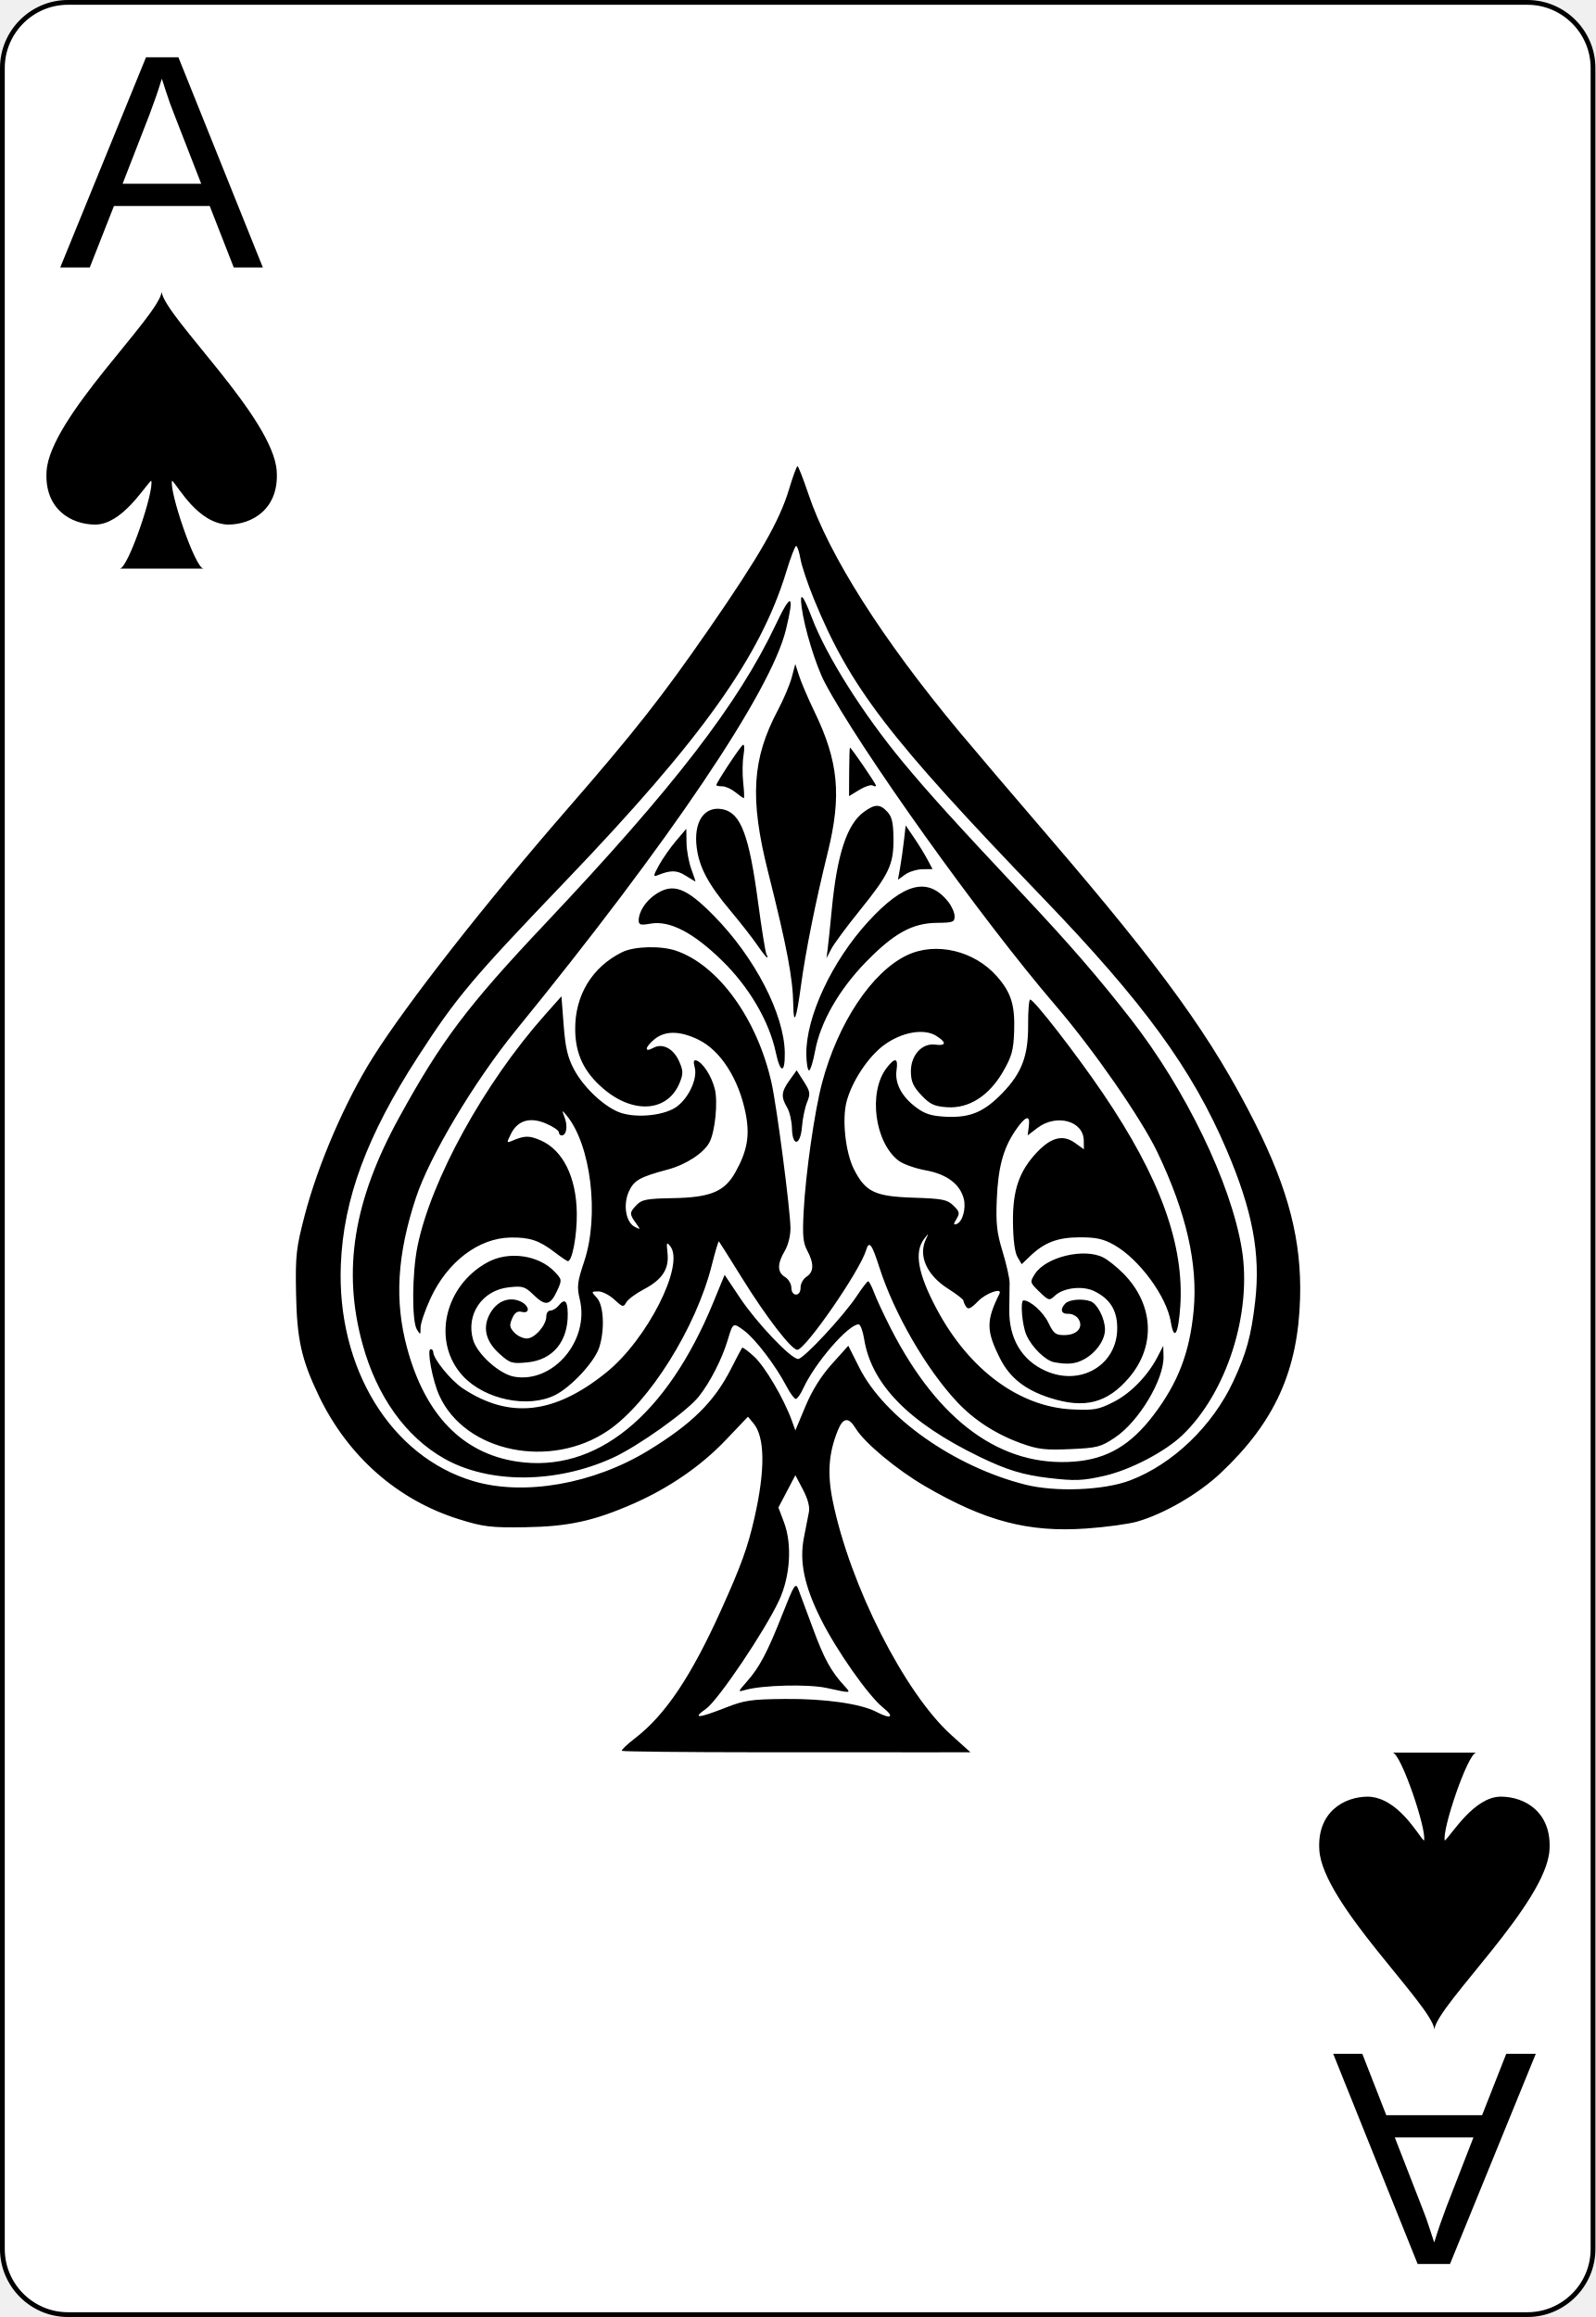
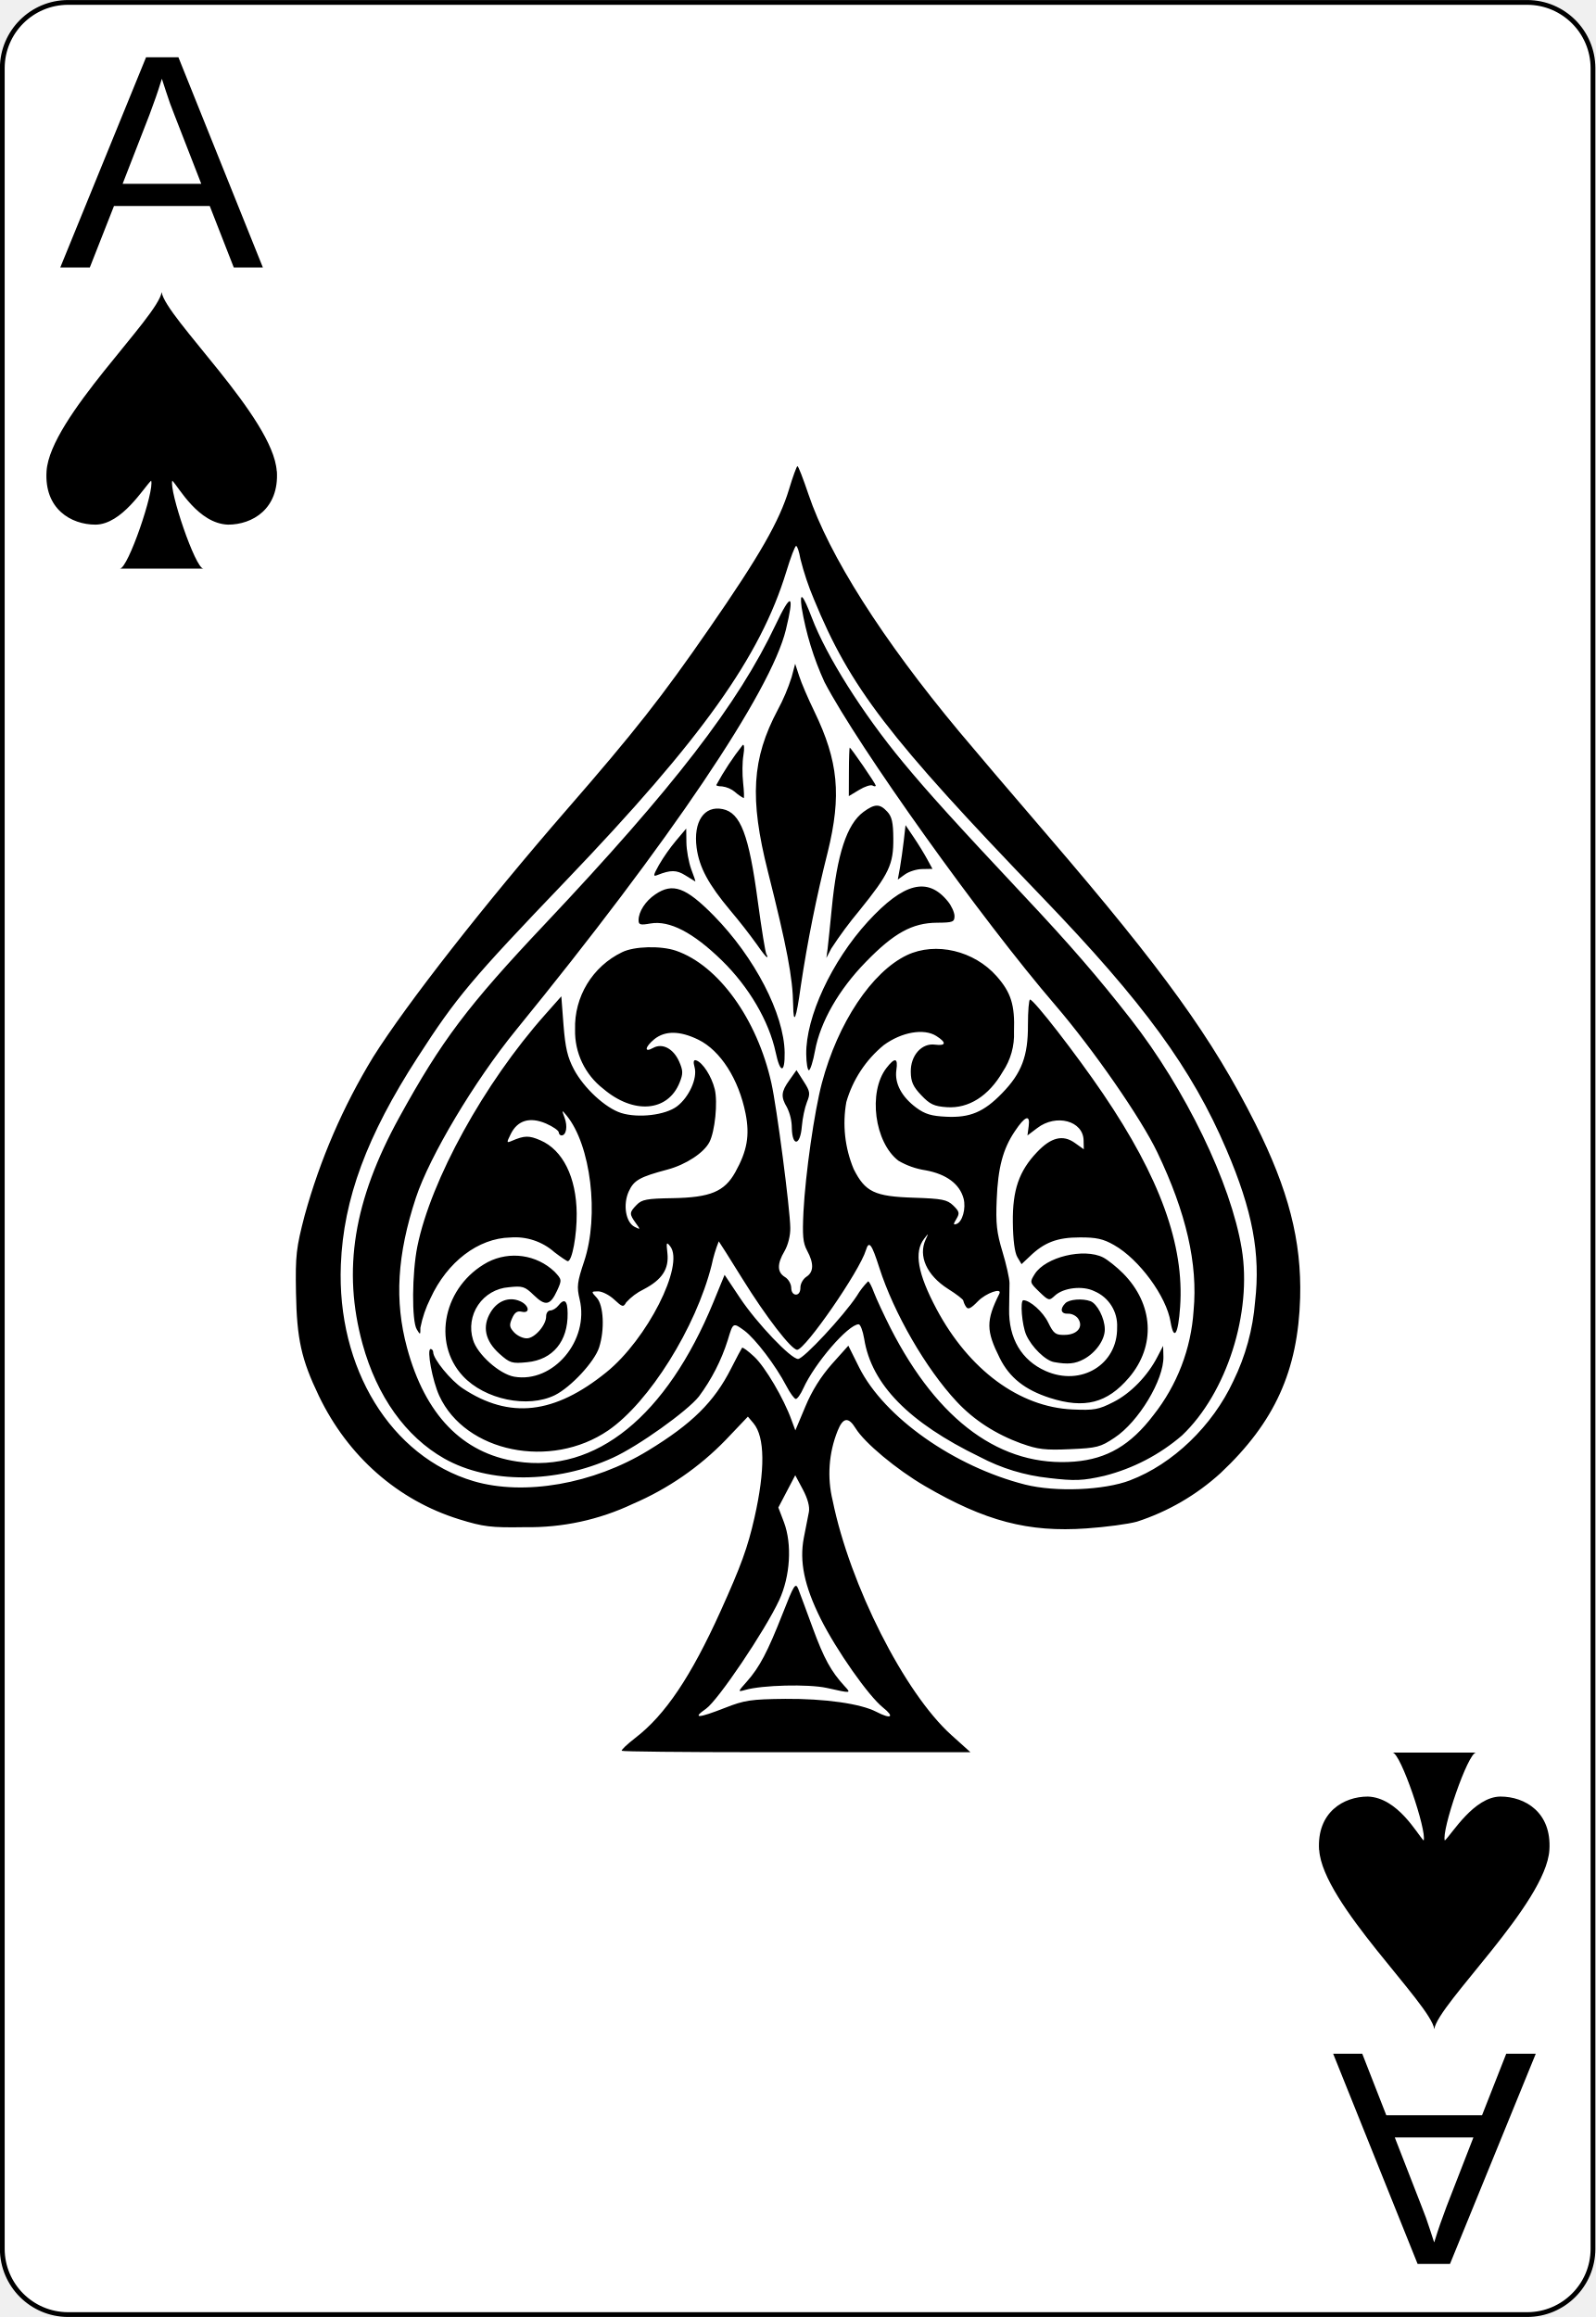
- <svg xmlns="http://www.w3.org/2000/svg" width="167.087pt" height="242.667pt" viewBox="0 0 167.087 242.667" xml:space="preserve" id="svg2" version="1.1">
-   <defs id="defs41" />
-   <g id="Layer_x0020_1" style="fill-rule:nonzero;clip-rule:nonzero;stroke:#000000;stroke-miterlimit:4;">
-     <path style="fill:#FFFFFF;stroke-width:0.5;" d="M166.837,235.548c0,3.777-3.087,6.869-6.871,6.869H7.111c-3.775,0-6.861-3.092-6.861-6.869V7.12C0.25,3.343,3.336,0.25,7.111,0.25h152.855    c3.784,0,6.871,3.093,6.871,6.87v228.428z" id="path5" />
-     <g style="stroke:none;" id="g7">
-       <g id="g9">
- 				
- 			</g>
-     </g>
-     <g id="g15">
- 			
- 		</g>
-     <g id="g19">
- 			
- 		</g>
-     <g style="stroke:none;" id="g23">
-       <g id="g25">
- 				
- 			</g>
-     </g>
-     <g style="stroke:none;" id="g31">
-       <g id="g33">
- 				
- 			</g>
-     </g>
+ <svg xmlns="http://www.w3.org/2000/svg" xml:space="preserve" width="222.78" height="323.56" viewBox="0 0 167.09 242.67">
+   <g style="fill-rule:nonzero;clip-rule:nonzero;stroke:#000;stroke-miterlimit:4">
+     <path d="M166.84 235.55a6.9 6.9 0 0 1-6.87 6.87H7.1a6.9 6.9 0 0 1-6.86-6.87V7.12A6.9 6.9 0 0 1 7.11.25h152.86a6.9 6.9 0 0 1 6.87 6.87z" style="fill:#fff;stroke-width:.5" />
  </g>
-   <text xml:space="preserve" style="font-size:32px;font-style:normal;font-weight:normal;line-height:125%;letter-spacing:0px;word-spacing:0px;fill:#000000;fill-opacity:1;stroke:none;font-family:Bitstream Vera Sans" x="6.246" y="28.013" id="text3788">
-     <tspan id="tspan3790" x="6.246" y="28.013" style="font-style:normal;font-variant:normal;font-weight:normal;font-stretch:normal;font-family:Arial;-inkscape-font-specification:Arial">A</tspan>
+   <text xml:space="preserve" x="6.25" y="28.01" style="font-size:32px;font-style:normal;font-weight:400;line-height:125%;letter-spacing:0;word-spacing:0;fill:#000;fill-opacity:1;stroke:none;font-family:Bitstream Vera Sans">
+     <tspan x="6.25" y="28.01" style="font-style:normal;font-variant:normal;font-weight:400;font-stretch:normal;font-family:Arial;-inkscape-font-specification:Arial">A</tspan>
  </text>
-   <g transform="matrix(1.508595,0,0,1.379325,16.92904,45.06616)" id="layer1-7">
-     <path id="sl" d="M 7.989,3.103 C 7.747,-0.954 0.242,-8.59 0,-10.5 c -0.242,1.909 -7.747,9.545 -7.989,13.603 -0.169,2.868 1.695,4.057 3.39,4.057 1.835,-0.022 3.351,-2.801 3.873,-3.341 0.242,0.716 -1.603,6.682 -2.179,6.682 l 5.811,0 C 2.33,10.501 0.485,4.535 0.727,3.819 1.184,4.315 2.524,7.077 4.601,7.16 6.295,7.159 8.158,5.971 7.989,3.103 z" style="fill:#000000" />
-   </g>
-   <text xml:space="preserve" style="font-size:32px;font-style:normal;font-weight:normal;line-height:125%;letter-spacing:0px;word-spacing:0px;fill:#000000;fill-opacity:1;stroke:none;font-family:Bitstream Vera Sans" x="-160.908" y="-215.097" id="text3788-2" transform="scale(-1,-1)">
-     <tspan id="tspan3790-3" x="-160.908" y="-215.097" style="font-style:normal;font-variant:normal;font-weight:normal;font-stretch:normal;font-family:Arial;-inkscape-font-specification:Arial">A</tspan>
+   <path d="M7.99 3.1C7.75-.95.24-8.59 0-10.5-.24-8.6-7.75-.95-7.99 3.1c-.17 2.87 1.7 4.06 3.4 4.06 1.83-.02 3.34-2.8 3.86-3.34.25.72-1.6 6.68-2.17 6.68h5.8C2.34 10.5.5 4.54.74 3.82c.45.5 1.8 3.26 3.87 3.34C6.3 7.16 8.16 5.97 8 3.1" style="fill:#000" transform="matrix(1.5086 0 0 1.37933 16.93 45.07)" />
+   <text xml:space="preserve" x="-160.91" y="-215.1" style="font-size:32px;font-style:normal;font-weight:400;line-height:125%;letter-spacing:0;word-spacing:0;fill:#000;fill-opacity:1;stroke:none;font-family:Bitstream Vera Sans" transform="scale(-1)">
+     <tspan x="-160.91" y="-215.1" style="font-style:normal;font-variant:normal;font-weight:400;font-stretch:normal;font-family:Arial;-inkscape-font-specification:Arial">A</tspan>
  </text>
-   <g transform="matrix(-1.508595,0,0,-1.379325,150.2247,198.0438)" id="layer1-7-8">
-     <path id="sl-0" d="M 7.989,3.103 C 7.747,-0.954 0.242,-8.59 0,-10.5 c -0.242,1.909 -7.747,9.545 -7.989,13.603 -0.169,2.868 1.695,4.057 3.39,4.057 1.835,-0.022 3.351,-2.801 3.873,-3.341 0.242,0.716 -1.603,6.682 -2.179,6.682 l 5.811,0 C 2.33,10.501 0.485,4.535 0.727,3.819 1.184,4.315 2.524,7.077 4.601,7.16 6.295,7.159 8.158,5.971 7.989,3.103 z" style="fill:#000000" />
-   </g>
-   <path style="fill:#000000" d="m 79.5,183.521 c -7.826,-0.004 -14.295,-0.072 -14.375,-0.151 -0.081,-0.078 0.556,-0.684 1.416,-1.346 3.13,-2.41 5.827,-6.427 8.939,-13.312 2.139,-4.732 2.827,-6.631 3.538,-9.761 1.137,-5.009 1.1,-8.437 -0.106,-9.882 l -0.578,-0.693 -2.33,2.448 c -2.59,2.721 -5.961,5.038 -9.722,6.683 -4.12,1.802 -6.785,2.378 -11.31,2.446 -3.568,0.053 -4.337,-0.04 -6.887,-0.834 -6.438,-2.004 -11.655,-6.595 -14.694,-12.929 -1.831,-3.816 -2.298,-5.93 -2.387,-10.787 -0.072,-3.929 0.014,-4.693 0.907,-8.117 1.395,-5.347 4.254,-11.962 7.164,-16.579 3.537,-5.612 11.693,-16.027 20.313,-25.941 7.092,-8.157 9.95,-11.791 14.898,-18.945 5.264,-7.612 7.354,-11.261 8.351,-14.582 0.399,-1.328 0.797,-2.414 0.885,-2.415 0.088,-5.1e-5 0.604,1.319 1.146,2.932 2.156,6.414 7.733,15.195 15.82,24.905 1.44,1.729 5.632,6.653 9.316,10.942 12.066,14.047 17.16,21.119 21.66,30.072 3.485,6.932 4.859,12.276 4.695,18.249 -0.21,7.634 -2.655,13.027 -8.322,18.356 -2.334,2.195 -5.915,4.274 -8.761,5.087 -0.88,0.251 -3.262,0.574 -5.293,0.718 -6.082,0.43 -10.616,-0.762 -16.935,-4.451 -2.963,-1.73 -6.312,-4.525 -7.238,-6.039 -0.748,-1.224 -1.321,-1.146 -1.883,0.256 -0.944,2.358 -1.095,4.482 -0.521,7.315 1.792,8.834 7.522,20.148 12.442,24.569 l 1.988,1.786 -3.955,0.004 c -2.175,0.003 -10.358,5.4e-4 -18.184,-0.004 z m 12.99,-4.672 c -1.542,-1.233 -4.883,-5.992 -6.538,-9.312 -1.721,-3.453 -2.247,-5.989 -1.76,-8.486 0.2,-1.024 0.437,-2.239 0.527,-2.701 0.105,-0.539 -0.12,-1.379 -0.628,-2.343 l -0.792,-1.503 -0.888,1.691 -0.888,1.691 0.586,1.557 c 0.865,2.297 0.658,5.634 -0.505,8.148 -1.47,3.176 -6.396,10.49 -7.665,11.38 -1.486,1.042 -0.826,1.008 2.005,-0.103 2.04,-0.801 2.691,-0.897 6.292,-0.931 4.137,-0.039 7.912,0.498 9.559,1.359 1.532,0.801 1.932,0.544 0.695,-0.445 z m -5.933,-2.066 c -1.911,-0.417 -6.729,-0.297 -8.513,0.213 -0.791,0.226 -0.789,0.217 0.175,-0.875 1.327,-1.502 2.166,-3.093 3.738,-7.09 1.209,-3.074 1.364,-3.319 1.649,-2.596 0.173,0.439 0.86,2.284 1.526,4.099 1.167,3.178 1.893,4.507 3.299,6.033 0.737,0.8 0.779,0.795 -1.873,0.216 z M 118.364,155.044 c 4.476,-1.707 8.628,-5.698 10.81,-10.392 1.373,-2.954 1.861,-4.737 2.277,-8.32 0.583,-5.024 -0.265,-9.532 -2.997,-15.929 -3.611,-8.455 -8.685,-15.408 -19.291,-26.43 C 93.039,77.217 89.044,72.003 85.25,62.765 c -0.649,-1.581 -1.288,-3.488 -1.42,-4.237 -0.131,-0.749 -0.335,-1.357 -0.452,-1.35 -0.117,0.007 -0.582,1.223 -1.033,2.704 -2.715,8.906 -8.835,17.488 -23.073,32.356 -9.924,10.364 -11.469,12.202 -15.537,18.497 -5.315,8.223 -7.765,14.841 -8.039,21.719 -0.433,10.846 5.25,20.117 13.9,22.675 5.289,1.564 12.55,0.295 18.271,-3.193 4.596,-2.802 6.936,-5.115 8.705,-8.602 0.569,-1.121 1.086,-2.102 1.15,-2.179 0.063,-0.077 0.64,0.348 1.281,0.945 1.123,1.045 3.089,4.385 3.904,6.63 l 0.392,1.08 1.055,-2.522 c 0.701,-1.674 1.632,-3.164 2.772,-4.433 l 1.717,-1.911 1.148,2.285 c 2.619,5.215 9.929,10.372 17.373,12.258 3.182,0.806 8.258,0.602 10.998,-0.443 z m -8.513,-0.248 c -2.71,-0.322 -4.411,-0.841 -7.239,-2.21 -7.434,-3.6 -11.354,-7.601 -12.114,-12.366 -0.134,-0.838 -0.394,-1.521 -0.578,-1.518 -1.091,0.016 -4.593,4.072 -5.8,6.717 -0.274,0.6 -0.623,1.092 -0.776,1.095 -0.153,0.003 -0.598,-0.606 -0.99,-1.351 -1.133,-2.158 -3.246,-4.932 -4.412,-5.795 -1.177,-0.871 -1.173,-0.873 -1.732,0.986 -0.598,1.988 -1.823,4.386 -3.017,5.903 -1.218,1.548 -6.374,5.222 -9.021,6.428 -5.947,2.71 -12.95,2.738 -17.656,0.071 -4.032,-2.285 -7.05,-6.518 -8.552,-11.993 -2.123,-7.739 -0.942,-15.025 3.849,-23.745 4.413,-8.031 7.138,-11.648 15.262,-20.254 13.469,-14.267 20.243,-23.052 24.166,-31.34 1.63,-3.444 1.992,-3.268 1.07,0.521 -1.575,6.473 -12.141,22.15 -28.279,41.957 -4.349,5.338 -9.035,13.187 -10.472,17.54 -1.974,5.98 -2.259,10.796 -0.931,15.721 1.887,7.001 5.788,11.042 11.495,11.909 8.277,1.258 15.681,-4.739 20.583,-16.672 l 1.183,-2.881 1.623,2.43 c 1.761,2.637 5.339,6.392 6.081,6.381 0.569,-0.008 4.757,-4.507 6.135,-6.591 0.558,-0.843 1.094,-1.538 1.191,-1.544 0.097,-0.006 0.378,0.528 0.624,1.188 0.246,0.659 1.025,2.329 1.73,3.712 4.995,9.793 11.616,14.596 19.275,13.98 3.406,-0.274 5.868,-1.722 8.248,-4.852 2.579,-3.391 3.798,-6.562 4.213,-10.955 0.461,-4.879 -0.77,-10.259 -3.791,-16.581 -1.694,-3.543 -6.705,-10.765 -10.683,-15.396 -7.777,-9.053 -20.649,-27.077 -24.186,-33.866 -0.917,-1.76 -2.1,-5.62 -2.389,-7.797 -0.234,-1.759 0.124,-1.401 1.066,1.067 1.535,4.023 5.327,10.038 9.525,15.109 2.631,3.179 5.534,6.381 12.821,14.143 4.696,5.002 7.671,8.441 11.04,12.762 5.762,7.389 10.498,17.183 11.636,24.065 1.112,6.718 -1.573,15.125 -6.249,19.565 -1.824,1.732 -5.447,3.616 -8.131,4.227 -2.285,0.52 -3.09,0.552 -5.819,0.228 z m -2.841,-3.603 c -2.727,-0.992 -5.001,-2.462 -6.811,-4.402 -3.217,-3.449 -6.565,-9.253 -8.095,-14.034 -0.801,-2.502 -1.082,-2.866 -1.4,-1.812 -0.653,2.169 -6.35,10.413 -7.203,10.423 -0.605,0.008 -3.242,-3.41 -5.753,-7.456 -1.301,-2.096 -2.408,-3.852 -2.459,-3.902 -0.051,-0.05 -0.387,1.078 -0.746,2.505 -1.642,6.524 -6.544,14.355 -10.819,17.286 -6.034,4.136 -14.975,2.314 -17.701,-3.608 -0.726,-1.577 -1.347,-4.888 -0.918,-4.894 0.147,-0.003 0.27,0.144 0.272,0.324 0.011,0.714 1.842,2.958 3.089,3.786 4.894,3.247 9.614,2.718 15.057,-1.687 4.255,-3.443 8.195,-11.212 6.686,-13.182 -0.391,-0.51 -0.425,-0.432 -0.301,0.693 0.184,1.67 -0.543,2.783 -2.486,3.804 -0.84,0.441 -1.666,1.059 -1.836,1.373 -0.283,0.524 -0.386,0.499 -1.245,-0.299 -0.515,-0.478 -1.276,-0.865 -1.692,-0.859 -0.743,0.011 -0.745,0.022 -0.145,0.666 0.729,0.782 0.853,3.335 0.253,5.204 -0.483,1.506 -2.944,4.158 -4.633,4.995 -2.833,1.403 -7.339,0.471 -9.633,-1.992 -3.286,-3.53 -1.997,-9.456 2.597,-11.936 2.206,-1.191 5.338,-0.742 6.996,1.003 0.777,0.818 0.783,0.86 0.271,1.976 -0.716,1.561 -1.222,1.661 -2.434,0.485 -0.951,-0.923 -1.17,-0.991 -2.641,-0.828 -2.785,0.31 -4.508,2.847 -3.733,5.498 0.444,1.519 2.769,3.598 4.322,3.866 4.075,0.702 7.884,-3.797 6.854,-8.094 -0.321,-1.339 -0.268,-1.8 0.462,-3.985 1.6,-4.794 0.705,-12.203 -1.846,-15.287 -0.504,-0.61 -0.512,-0.6 -0.198,0.241 0.34,0.91 0.18,1.848 -0.317,1.855 -0.158,0.003 -0.289,-0.147 -0.292,-0.333 -0.003,-0.185 -0.607,-0.596 -1.343,-0.912 -1.677,-0.721 -2.968,-0.34 -3.678,1.084 -0.465,0.933 -0.46,0.97 0.101,0.731 1.329,-0.569 1.799,-0.577 3.006,-0.055 2.339,1.013 3.749,3.86 3.791,7.656 0.025,2.296 -0.477,4.989 -0.931,4.995 -0.093,0.002 -0.718,-0.419 -1.389,-0.934 -1.615,-1.241 -2.633,-1.579 -4.636,-1.54 -3.343,0.064 -6.596,2.542 -8.368,6.376 -0.574,1.241 -1.042,2.622 -1.041,3.069 0.002,0.774 -0.016,0.782 -0.387,0.176 -0.537,-0.879 -0.501,-5.9 0.062,-8.678 1.417,-6.985 6.993,-17.112 13.367,-24.278 l 1.715,-1.928 0.232,3.024 c 0.182,2.371 0.416,3.371 1.085,4.631 1.04,1.959 3.309,4.051 4.953,4.567 1.796,0.563 4.64,0.225 5.847,-0.695 1.256,-0.958 2.147,-2.935 1.84,-4.085 -0.161,-0.604 -0.111,-0.815 0.171,-0.725 0.681,0.216 1.616,1.668 1.939,3.013 0.33,1.372 0.023,4.421 -0.558,5.546 -0.581,1.125 -2.452,2.35 -4.376,2.865 -2.934,0.785 -3.534,1.124 -4.071,2.299 -0.627,1.373 -0.323,3.22 0.609,3.7 0.627,0.324 0.632,0.308 0.117,-0.403 -0.683,-0.945 -0.676,-1.102 0.091,-1.892 0.545,-0.562 1.067,-0.66 3.766,-0.706 3.959,-0.068 5.432,-0.676 6.571,-2.713 1.247,-2.229 1.53,-3.841 1.079,-6.136 -0.712,-3.62 -2.622,-6.612 -4.942,-7.745 -1.933,-0.944 -3.486,-0.964 -4.6,-0.06 -1.01,0.819 -1.113,1.456 -0.15,0.921 0.979,-0.543 2.139,0.063 2.733,1.428 0.419,0.962 0.426,1.267 0.055,2.194 -1.229,3.069 -4.825,3.36 -8,0.648 -2.029,-1.733 -2.929,-3.621 -2.952,-6.195 -0.033,-3.586 1.769,-6.553 4.923,-8.108 1.256,-0.619 4.043,-0.694 5.635,-0.151 4.443,1.514 8.515,7.152 10.008,13.855 0.553,2.483 1.951,13.204 1.979,15.174 0.011,0.801 -0.24,1.81 -0.606,2.431 -0.795,1.348 -0.781,2.22 0.041,2.718 0.357,0.215 0.653,0.718 0.659,1.118 0.006,0.431 0.207,0.723 0.493,0.719 0.286,-0.004 0.478,-0.302 0.471,-0.733 -0.006,-0.399 0.276,-0.911 0.626,-1.137 0.773,-0.499 0.797,-1.386 0.076,-2.731 -0.441,-0.823 -0.511,-1.575 -0.381,-4.076 0.209,-4.004 1.139,-10.505 1.927,-13.483 1.669,-6.302 5.231,-11.649 8.918,-13.39 3.004,-1.419 7.02,-0.473 9.387,2.21 1.505,1.706 1.914,3.015 1.815,5.807 -0.07,1.964 -0.251,2.612 -1.176,4.203 -1.476,2.539 -3.58,3.869 -5.867,3.708 -1.327,-0.093 -1.766,-0.3 -2.67,-1.257 -0.853,-0.903 -1.086,-1.421 -1.101,-2.45 -0.026,-1.72 1.149,-3.033 2.548,-2.849 1.161,0.153 1.211,-0.219 0.123,-0.91 -1.297,-0.822 -3.629,-0.412 -5.497,0.966 -1.66,1.225 -3.381,3.839 -3.92,5.956 -0.476,1.866 -0.099,5.285 0.774,7.022 1.201,2.39 2.199,2.869 6.241,2.997 3.033,0.096 3.537,0.196 4.185,0.825 0.643,0.625 0.685,0.802 0.326,1.396 -0.34,0.563 -0.338,0.655 0.014,0.532 0.617,-0.215 1.011,-1.642 0.738,-2.667 -0.408,-1.53 -1.791,-2.555 -3.98,-2.951 -1.091,-0.197 -2.367,-0.652 -2.836,-1.009 -2.514,-1.917 -3.199,-7.167 -1.267,-9.701 0.881,-1.155 1.24,-1.082 1.049,0.214 -0.203,1.381 0.544,2.791 2.079,3.926 0.921,0.681 1.605,0.889 3.148,0.959 2.484,0.112 3.934,-0.499 5.838,-2.46 2.051,-2.113 2.735,-3.918 2.715,-7.158 -0.009,-1.457 0.087,-2.652 0.214,-2.655 0.397,-0.009 4.82,5.692 7.639,9.847 5.977,8.811 8.528,15.86 8.079,22.325 -0.202,2.91 -0.65,3.631 -0.988,1.589 -0.442,-2.676 -3.31,-6.575 -5.925,-8.056 -1.134,-0.642 -1.878,-0.808 -3.601,-0.805 -2.338,0.005 -3.72,0.533 -5.246,2.002 l -0.843,0.812 -0.442,-0.749 c -0.282,-0.478 -0.453,-1.794 -0.473,-3.641 -0.036,-3.37 0.645,-5.355 2.517,-7.335 1.484,-1.57 2.723,-1.876 3.972,-0.981 l 0.938,0.672 -0.014,-0.924 c -0.031,-2.063 -2.873,-2.824 -4.866,-1.304 l -1.012,0.772 0.128,-0.974 c 0.166,-1.263 -0.388,-1.06 -1.456,0.534 -1.242,1.853 -1.769,3.833 -1.903,7.155 -0.103,2.527 0.003,3.47 0.608,5.454 0.403,1.32 0.733,2.797 0.735,3.283 0.002,0.486 -0.014,1.716 -0.034,2.732 -0.061,3.065 1.295,5.366 3.821,6.486 3.718,1.649 7.542,-0.681 7.484,-4.561 -0.027,-1.82 -0.755,-2.974 -2.387,-3.788 -1.208,-0.602 -3.232,-0.377 -4.128,0.459 -0.601,0.56 -0.657,0.546 -1.64,-0.408 -1.003,-0.973 -1.01,-1.001 -0.472,-1.849 1.134,-1.788 5.145,-2.76 7.167,-1.736 0.481,0.243 1.417,0.989 2.08,1.656 3.209,3.23 3.457,7.606 0.619,10.929 -2.285,2.675 -4.653,3.282 -8.277,2.121 -2.613,-0.837 -4.235,-2.124 -5.254,-4.168 -1.437,-2.881 -1.443,-3.914 -0.044,-6.735 0.343,-0.692 -1.401,-0.085 -2.24,0.779 -0.743,0.765 -1.037,0.902 -1.247,0.581 -0.151,-0.231 -0.279,-0.523 -0.284,-0.649 -0.004,-0.126 -0.723,-0.681 -1.596,-1.234 -2.233,-1.415 -3.149,-3.435 -2.343,-5.169 0.317,-0.683 0.312,-0.685 -0.162,-0.076 -1.078,1.388 -0.679,3.647 1.304,7.37 3.392,6.371 8.678,10.271 14.246,10.51 2.255,0.097 2.711,0.013 4.277,-0.782 1.801,-0.915 3.588,-2.753 4.617,-4.75 l 0.584,-1.134 0.028,1.124 c 0.06,2.418 -2.598,6.838 -5.113,8.506 -1.47,0.975 -1.832,1.067 -4.666,1.193 -2.591,0.115 -3.385,0.023 -5.067,-0.589 z m 3.408,-8.52 c -0.92,-0.165 -2.358,-1.569 -2.924,-2.856 -0.45,-1.022 -0.665,-3.616 -0.3,-3.621 0.694,-0.01 2.061,1.213 2.599,2.328 0.564,1.167 0.764,1.318 1.728,1.304 1.311,-0.019 1.989,-0.84 1.412,-1.708 -0.204,-0.306 -0.676,-0.541 -1.051,-0.521 -0.751,0.039 -0.9,-0.475 -0.311,-1.081 0.408,-0.42 1.797,-0.538 2.65,-0.226 0.705,0.259 1.487,1.783 1.504,2.932 0.017,1.107 -0.94,2.468 -2.215,3.152 -0.891,0.478 -1.672,0.553 -3.092,0.298 z m -58.103,-0.881 c -1.506,-1.349 -1.824,-2.856 -0.918,-4.353 0.723,-1.194 1.942,-1.647 3.085,-1.147 0.959,0.42 1.093,1.334 0.163,1.105 -0.461,-0.113 -0.738,0.076 -1.005,0.687 -0.311,0.71 -0.275,0.943 0.223,1.478 0.326,0.349 0.921,0.63 1.323,0.624 0.823,-0.012 2.041,-1.409 2.028,-2.323 -0.005,-0.33 0.19,-0.602 0.434,-0.606 0.243,-0.003 0.619,-0.226 0.835,-0.495 0.653,-0.812 0.956,-0.564 0.976,0.799 0.044,2.931 -1.548,4.863 -4.224,5.125 -1.612,0.158 -1.815,0.096 -2.919,-0.894 z m 30.625,-23.633 c -0.017,-0.751 -0.244,-1.724 -0.503,-2.162 -0.662,-1.119 -0.617,-1.644 0.244,-2.848 l 0.752,-1.052 0.749,1.173 c 0.674,1.056 0.708,1.273 0.341,2.179 -0.225,0.553 -0.463,1.694 -0.529,2.534 -0.16,2.026 -1.008,2.168 -1.054,0.176 z m -1.688,-7.927 c -0.694,-3.272 -2.796,-6.86 -5.647,-9.639 -3.009,-2.934 -5.472,-4.207 -7.464,-3.858 -1.062,0.186 -1.253,0.133 -1.251,-0.347 0.005,-0.893 0.722,-2.007 1.738,-2.698 1.842,-1.254 3.202,-0.761 6.138,2.223 4.287,4.357 7.364,10.301 7.424,14.343 0.033,2.208 -0.467,2.195 -0.938,-0.023 z m 3.194,0.191 c -0.051,-3.897 2.669,-9.734 6.467,-13.882 3.743,-4.088 6.26,-4.729 8.368,-2.13 0.376,0.464 0.688,1.154 0.694,1.534 0.009,0.628 -0.157,0.692 -1.837,0.707 -2.581,0.023 -4.511,1.085 -7.442,4.094 -2.831,2.908 -4.778,6.311 -5.329,9.316 -0.206,1.122 -0.492,2.042 -0.636,2.044 -0.144,0.003 -0.272,-0.755 -0.284,-1.683 z m -1.366,-5.167 c -0.042,-2.814 -0.654,-6.043 -2.65,-13.975 -1.925,-7.652 -1.672,-11.795 1.031,-16.891 0.6,-1.131 1.257,-2.684 1.46,-3.451 l 0.369,-1.394 0.416,1.279 c 0.229,0.704 0.945,2.374 1.593,3.712 2.522,5.211 2.861,8.796 1.393,14.732 -1.28,5.178 -2.322,10.367 -2.816,14.025 -0.473,3.505 -0.763,4.219 -0.796,1.963 z m -3.788,-6.3 c -0.499,-0.73 -1.755,-2.338 -2.792,-3.574 -2.306,-2.748 -3.254,-4.514 -3.529,-6.573 -0.365,-2.734 0.787,-4.444 2.728,-4.048 1.875,0.383 2.753,2.687 3.685,9.674 0.384,2.878 0.786,5.369 0.893,5.537 0.107,0.168 0.133,0.306 0.058,0.307 -0.075,10e-4 -0.545,-0.595 -1.044,-1.324 z m 7.391,0.426 c 0.068,-0.531 0.264,-2.414 0.434,-4.184 0.549,-5.71 1.585,-8.859 3.336,-10.146 1.174,-0.862 1.697,-0.869 2.478,-0.029 0.484,0.52 0.626,1.143 0.642,2.803 0.025,2.713 -0.444,3.71 -3.548,7.55 -1.347,1.667 -2.678,3.467 -2.958,4.002 l -0.508,0.972 z m -14.894,-7.682 c -0.918,-0.577 -1.543,-0.584 -2.914,-0.035 -0.487,0.195 -0.469,0.059 0.139,-1.045 0.384,-0.698 1.185,-1.843 1.78,-2.544 l 1.082,-1.275 0.022,1.459 c 0.012,0.802 0.241,2.052 0.509,2.778 0.268,0.725 0.458,1.309 0.421,1.296 -0.037,-0.012 -0.504,-0.298 -1.04,-0.634 z M 94.267,90.881 c 0.123,-0.692 0.305,-1.973 0.404,-2.846 l 0.18,-1.587 0.853,1.251 c 0.469,0.688 1.103,1.717 1.408,2.287 l 0.555,1.036 -1.061,0.016 c -0.584,0.009 -1.399,0.26 -1.813,0.559 l -0.751,0.543 z M 77.007,82.964 c -0.422,-0.341 -1.041,-0.617 -1.375,-0.612 -0.334,0.005 -0.608,-0.053 -0.609,-0.129 -0.004,-0.246 2.494,-4.029 2.781,-4.212 0.155,-0.099 0.184,0.384 0.066,1.088 -0.117,0.696 -0.131,1.994 -0.032,2.884 0.099,0.89 0.125,1.615 0.059,1.61 -0.067,-0.005 -0.467,-0.288 -0.889,-0.629 z M 88.932,80.841 c 0.007,-1.398 0.044,-2.543 0.082,-2.544 0.129,-0.005 2.72,3.779 2.723,3.976 0.002,0.108 -0.148,0.107 -0.332,-0.003 -0.184,-0.11 -0.819,0.095 -1.41,0.456 l -1.075,0.656 z" id="path2987" />
+   <path d="M7.99 3.1C7.75-.95.24-8.59 0-10.5-.24-8.6-7.75-.95-7.99 3.1c-.17 2.87 1.7 4.06 3.4 4.06 1.83-.02 3.34-2.8 3.86-3.34.25.72-1.6 6.68-2.17 6.68h5.8C2.34 10.5.5 4.54.74 3.82c.45.5 1.8 3.26 3.87 3.34C6.3 7.16 8.16 5.97 8 3.1" style="fill:#000" transform="matrix(-1.5086 0 0 -1.37933 150.22 198.04)" />
+   <path d="M79.5 183.52c-7.83 0-14.3-.07-14.38-.15s.56-.68 1.42-1.35c3.13-2.4 5.83-6.42 8.94-13.3 2.14-4.74 2.83-6.64 3.54-9.77 1.13-5 1.1-8.44-.1-9.88l-.59-.7-2.33 2.45a30 30 0 0 1-9.72 6.69 25.4 25.4 0 0 1-11.3 2.44c-3.58.06-4.34-.04-6.9-.83-6.43-2-11.65-6.6-14.69-12.93-1.83-3.82-2.3-5.93-2.39-10.79-.07-3.93.02-4.69.91-8.11a65 65 0 0 1 7.17-16.58c3.53-5.61 11.69-16.03 20.3-25.94 7.1-8.16 9.96-11.8 14.9-18.95 5.27-7.61 7.36-11.26 8.36-14.58.4-1.33.8-2.42.88-2.42.1 0 .6 1.32 1.15 2.94 2.16 6.41 7.73 15.2 15.82 24.9 1.44 1.73 5.63 6.65 9.32 10.94 12.06 14.05 17.16 21.12 21.66 30.07 3.48 6.94 4.86 12.28 4.7 18.25-.22 7.64-2.66 13.03-8.33 18.36a24 24 0 0 1-8.76 5.09c-.88.25-3.26.57-5.3.71-6.08.43-10.61-.76-16.93-4.45-2.96-1.73-6.31-4.52-7.24-6.04-.75-1.22-1.32-1.14-1.88.26a12 12 0 0 0-.52 7.32c1.8 8.83 7.52 20.14 12.44 24.56l1.99 1.79zm12.99-4.67c-1.54-1.23-4.88-6-6.54-9.31-1.72-3.46-2.24-6-1.76-8.49l.53-2.7c.1-.54-.12-1.38-.63-2.34l-.8-1.5-.88 1.68-.89 1.7.59 1.55c.86 2.3.66 5.64-.5 8.15-1.48 3.18-6.4 10.49-7.67 11.38q-2.24 1.56 2-.1c2.04-.8 2.7-.9 6.3-.94 4.13-.03 7.9.5 9.55 1.36 1.54.8 1.94.55.7-.44m-5.93-2.07c-1.91-.41-6.73-.3-8.52.22-.79.22-.79.21.18-.88 1.33-1.5 2.17-3.1 3.74-7.09 1.2-3.07 1.36-3.32 1.65-2.6.17.44.86 2.29 1.52 4.1 1.17 3.18 1.9 4.51 3.3 6.04.74.8.78.8-1.87.21m31.8-21.74c4.48-1.7 8.63-5.7 10.81-10.39a23 23 0 0 0 2.28-8.32c.58-5.02-.26-9.53-3-15.93-3.6-8.45-8.68-15.4-19.29-26.43C93.04 77.22 89.04 72 85.25 62.77a29 29 0 0 1-1.42-4.24c-.13-.75-.33-1.36-.45-1.35-.12 0-.58 1.22-1.03 2.7-2.72 8.9-8.84 17.49-23.08 32.36-9.92 10.36-11.47 12.2-15.53 18.5-5.32 8.22-7.77 14.84-8.04 21.71-.44 10.85 5.25 20.12 13.9 22.68 5.29 1.56 12.55.3 18.27-3.2 4.6-2.8 6.93-5.1 8.7-8.6.57-1.12 1.09-2.1 1.15-2.17.07-.08.64.34 1.28.94 1.13 1.05 3.1 4.39 3.9 6.63l.4 1.08 1.06-2.52a16 16 0 0 1 2.77-4.43l1.72-1.92 1.14 2.29c2.62 5.21 9.93 10.37 17.38 12.26 3.18.8 8.25.6 11-.45m-8.5-.24a20 20 0 0 1-7.25-2.21c-7.43-3.6-11.35-7.6-12.11-12.37-.14-.84-.4-1.52-.58-1.52-1.1.02-4.6 4.07-5.8 6.72-.27.6-.62 1.1-.78 1.1-.15 0-.6-.61-.99-1.36-1.13-2.16-3.24-4.93-4.4-5.8-1.19-.86-1.18-.87-1.74 1a20 20 0 0 1-3.02 5.9c-1.22 1.54-6.37 5.22-9.02 6.42-5.94 2.71-12.95 2.74-17.65.08-4.04-2.29-7.05-6.52-8.56-12-2.12-7.74-.94-15.02 3.85-23.74 4.42-8.03 7.14-11.65 15.27-20.26C70.54 82.5 77.32 73.71 81.24 65.42q2.45-5.16 1.07.53c-1.57 6.47-12.14 22.15-28.28 41.95-4.35 5.34-9.03 13.19-10.47 17.54-1.97 5.98-2.26 10.8-.93 15.72 1.89 7 5.79 11.05 11.5 11.91 8.27 1.26 15.67-4.74 20.58-16.67l1.18-2.88 1.62 2.43c1.76 2.64 5.34 6.4 6.08 6.38.57 0 4.76-4.5 6.14-6.59a8 8 0 0 1 1.19-1.54c.1-.01.38.52.62 1.18.25.66 1.03 2.33 1.73 3.72 5 9.79 11.62 14.6 19.28 13.98 3.4-.28 5.87-1.73 8.25-4.86a19.7 19.7 0 0 0 4.21-10.95c.46-4.88-.77-10.26-3.8-16.58-1.69-3.55-6.7-10.77-10.67-15.4-7.78-9.05-20.65-27.08-24.19-33.86a31 31 0 0 1-2.39-7.8q-.35-2.64 1.07 1.07c1.53 4.02 5.32 10.03 9.52 15.1 2.63 3.18 5.54 6.39 12.82 14.15 4.7 5 7.67 8.44 11.04 12.76 5.77 7.39 10.5 17.18 11.64 24.07 1.11 6.71-1.57 15.12-6.25 19.56a20 20 0 0 1-8.13 4.23c-2.29.52-3.09.55-5.82.23m-2.85-3.6q-4.1-1.5-6.81-4.41c-3.22-3.45-6.57-9.25-8.1-14.03-.8-2.5-1.08-2.87-1.4-1.82-.65 2.17-6.35 10.42-7.2 10.43-.6 0-3.24-3.41-5.75-7.46-1.3-2.1-2.41-3.85-2.46-3.9a15 15 0 0 0-.75 2.5c-1.64 6.53-6.54 14.36-10.82 17.3-6.03 4.13-14.97 2.3-17.7-3.62-.72-1.57-1.34-4.88-.91-4.9.14 0 .27.15.27.33 0 .72 1.84 2.96 3.09 3.79 4.9 3.25 9.61 2.72 15.05-1.69 4.26-3.44 8.2-11.21 6.69-13.18-.4-.51-.43-.43-.3.7.18 1.66-.54 2.78-2.49 3.8a6 6 0 0 0-1.83 1.37c-.29.52-.39.5-1.25-.3-.51-.48-1.27-.86-1.69-.86-.74.01-.74.02-.14.67.72.78.85 3.33.25 5.2-.48 1.5-2.95 4.16-4.63 5-2.84 1.4-7.34.47-9.64-2-3.28-3.53-2-9.45 2.6-11.93a6.1 6.1 0 0 1 7 1c.77.82.78.86.27 1.98-.72 1.56-1.22 1.66-2.44.48-.95-.92-1.17-.99-2.64-.83a4.25 4.25 0 0 0-3.73 5.5c.44 1.52 2.77 3.6 4.32 3.87 4.08.7 7.88-3.8 6.85-8.1-.32-1.33-.26-1.8.47-3.98 1.6-4.8.7-12.2-1.85-15.29-.5-.6-.51-.6-.2.24.34.91.18 1.85-.32 1.86-.15 0-.28-.15-.29-.33s-.6-.6-1.34-.92c-1.68-.72-2.97-.34-3.68 1.09-.46.93-.46.97.1.73 1.33-.57 1.8-.58 3-.06 2.35 1.02 3.76 3.86 3.8 7.66.02 2.3-.48 4.99-.93 5-.1 0-.72-.42-1.4-.94a6.2 6.2 0 0 0-4.63-1.54c-3.34.07-6.6 2.54-8.36 6.38a12 12 0 0 0-1.05 3.07c0 .77-.01.78-.38.17-.54-.88-.5-5.9.06-8.68 1.42-6.98 7-17.1 13.37-24.27l1.71-1.93.23 3.02c.19 2.37.42 3.37 1.09 4.63 1.04 1.96 3.3 4.05 4.95 4.57 1.8.56 4.64.22 5.85-.7 1.25-.95 2.15-2.93 1.84-4.08q-.25-.88.17-.73c.68.22 1.61 1.67 1.94 3.02.33 1.37.02 4.42-.56 5.54s-2.45 2.35-4.38 2.87c-2.93.78-3.53 1.12-4.07 2.3-.62 1.37-.32 3.22.61 3.7.63.32.63.3.12-.4-.68-.95-.68-1.1.1-1.9.54-.56 1.06-.66 3.76-.7 3.96-.07 5.43-.68 6.57-2.72 1.24-2.23 1.53-3.84 1.08-6.13-.72-3.62-2.63-6.61-4.95-7.75q-2.9-1.41-4.6-.06c-1 .82-1.1 1.46-.15.93.98-.55 2.14.06 2.74 1.42.42.96.42 1.27.05 2.2-1.23 3.07-4.82 3.36-8 .65a7.6 7.6 0 0 1-2.95-6.2 8.7 8.7 0 0 1 4.92-8.1c1.26-.63 4.05-.7 5.64-.16 4.44 1.52 8.51 7.15 10 13.86.56 2.48 1.96 13.2 1.98 15.17.02.8-.24 1.81-.6 2.43-.8 1.35-.78 2.22.04 2.72.36.21.65.72.66 1.12 0 .43.2.72.5.72.28 0 .47-.3.46-.74 0-.4.28-.9.63-1.13q1.16-.74.07-2.74c-.44-.82-.5-1.57-.38-4.07.21-4 1.14-10.5 1.93-13.48 1.67-6.3 5.23-11.65 8.92-13.4 3-1.41 7.02-.47 9.39 2.22 1.5 1.7 1.91 3.01 1.81 5.8a7 7 0 0 1-1.18 4.2c-1.47 2.54-3.57 3.87-5.86 3.71-1.33-.09-1.77-.3-2.67-1.25-.86-.9-1.09-1.42-1.1-2.45-.03-1.72 1.15-3.04 2.54-2.85 1.17.15 1.22-.22.13-.91-1.3-.82-3.63-.41-5.5.96a12 12 0 0 0-3.92 5.96 12.5 12.5 0 0 0 .77 7.02c1.2 2.4 2.2 2.87 6.25 3 3.03.1 3.53.2 4.18.82.64.63.69.8.33 1.4-.34.56-.34.66.01.53.62-.21 1.01-1.64.74-2.66-.41-1.53-1.8-2.56-3.98-2.96a8 8 0 0 1-2.84-1c-2.51-1.92-3.2-7.17-1.27-9.7q1.34-1.74 1.05.2c-.2 1.39.55 2.8 2.08 3.94.92.68 1.6.88 3.15.95 2.49.12 3.94-.5 5.84-2.46 2.05-2.1 2.73-3.91 2.71-7.15 0-1.46.1-2.66.22-2.66.4 0 4.82 5.7 7.64 9.85 5.97 8.8 8.53 15.86 8.08 22.32-.2 2.91-.65 3.63-1 1.6-.43-2.68-3.3-6.58-5.92-8.06-1.13-.65-1.88-.81-3.6-.8-2.34 0-3.72.52-5.24 2l-.85.8-.44-.74c-.28-.48-.45-1.8-.47-3.64-.04-3.37.64-5.36 2.52-7.34 1.48-1.57 2.72-1.87 3.97-.98l.94.67-.02-.92c-.03-2.06-2.87-2.83-4.86-1.3l-1.02.77.13-.98c.17-1.26-.39-1.06-1.45.54-1.25 1.85-1.77 3.83-1.9 7.15-.11 2.53 0 3.47.6 5.46.4 1.31.73 2.8.74 3.28l-.04 2.73c-.06 3.07 1.3 5.37 3.82 6.49 3.72 1.65 7.55-.68 7.49-4.56a3.9 3.9 0 0 0-2.39-3.8c-1.2-.6-3.23-.37-4.13.47-.6.56-.65.54-1.64-.41-1-.97-1-1-.47-1.85 1.13-1.79 5.15-2.76 7.17-1.74.48.25 1.42 1 2.08 1.66 3.2 3.23 3.46 7.6.62 10.93-2.29 2.68-4.66 3.28-8.28 2.12-2.61-.84-4.23-2.12-5.25-4.17-1.44-2.88-1.45-3.91-.05-6.73.35-.7-1.4-.09-2.24.78-.74.76-1.03.9-1.24.58a2 2 0 0 1-.29-.65c0-.12-.72-.68-1.6-1.23-2.23-1.42-3.14-3.44-2.34-5.17.32-.68.31-.69-.16-.08-1.08 1.39-.68 3.65 1.3 7.37 3.4 6.37 8.68 10.27 14.25 10.51 2.26.1 2.71.02 4.28-.78 1.8-.91 3.59-2.75 4.61-4.75l.59-1.13.03 1.12c.06 2.42-2.6 6.84-5.12 8.5-1.47.98-1.83 1.08-4.66 1.2-2.6.12-3.39.02-5.07-.59m3.4-8.53c-.91-.16-2.35-1.57-2.92-2.85-.45-1.03-.66-3.62-.3-3.63.7 0 2.06 1.22 2.6 2.33.57 1.17.77 1.32 1.73 1.3 1.31-.01 1.99-.83 1.41-1.7-.2-.3-.67-.54-1.05-.52-.75.04-.9-.48-.3-1.09.4-.42 1.79-.53 2.64-.22.7.26 1.49 1.78 1.5 2.93.02 1.1-.94 2.47-2.21 3.15-.9.48-1.67.56-3.1.3m-58.1-.88c-1.5-1.35-1.82-2.86-.91-4.35.72-1.2 1.94-1.65 3.08-1.15.96.42 1.1 1.33.16 1.1-.46-.1-.73.08-1 .7-.31.7-.28.93.22 1.47.33.35.92.63 1.33.62.82 0 2.04-1.4 2.02-2.32 0-.33.2-.6.44-.6s.62-.23.83-.5q.97-1.23.98.8c.04 2.93-1.55 4.86-4.23 5.12-1.6.16-1.81.1-2.92-.89m30.63-23.63a5 5 0 0 0-.5-2.16c-.67-1.12-.62-1.65.24-2.85l.75-1.06.75 1.18c.68 1.05.71 1.27.34 2.18-.22.55-.46 1.69-.53 2.53-.16 2.03-1 2.17-1.05.18m-1.69-7.93c-.7-3.27-2.8-6.86-5.65-9.64q-4.49-4.38-7.46-3.86c-1.06.19-1.25.14-1.25-.34 0-.9.72-2.01 1.74-2.7 1.84-1.26 3.2-.76 6.14 2.22 4.28 4.36 7.36 10.3 7.42 14.34.03 2.21-.47 2.2-.94-.02m3.2.2c-.05-3.9 2.66-9.74 6.46-13.9 3.75-4.08 6.26-4.72 8.37-2.12.38.46.69 1.15.7 1.53 0 .63-.16.7-1.84.71-2.58.02-4.51 1.08-7.44 4.1-2.84 2.9-4.78 6.3-5.33 9.31-.2 1.12-.5 2.04-.64 2.04s-.27-.75-.28-1.68m-1.37-5.18c-.04-2.81-.65-6.04-2.65-13.97-1.93-7.65-1.67-11.8 1.03-16.9a20 20 0 0 0 1.46-3.44l.37-1.4.42 1.28c.22.7.94 2.38 1.59 3.71 2.52 5.22 2.86 8.8 1.4 14.74a144 144 0 0 0-2.82 14.02c-.48 3.5-.77 4.22-.8 1.96m-3.79-6.3a60 60 0 0 0-2.79-3.57c-2.3-2.75-3.25-4.51-3.53-6.57-.36-2.74.79-4.45 2.73-4.05 1.87.38 2.75 2.69 3.68 9.67.39 2.88.79 5.37.9 5.54s.13.3.06.3c-.08.01-.55-.59-1.05-1.32m7.4.43c.06-.53.26-2.41.43-4.18.55-5.71 1.58-8.86 3.33-10.15 1.18-.86 1.7-.87 2.48-.03.49.52.63 1.14.64 2.8.03 2.72-.44 3.71-3.54 7.55a42 42 0 0 0-2.96 4l-.51.98zm-14.9-7.68c-.92-.58-1.54-.58-2.91-.04-.49.2-.47.06.14-1.04a19 19 0 0 1 1.78-2.54l1.08-1.28.02 1.46c.01.8.24 2.05.5 2.78.28.72.47 1.3.43 1.3zm22.48-.82c.12-.7.3-1.97.4-2.84l.18-1.6.85 1.26c.47.69 1.1 1.72 1.41 2.29l.56 1.03-1.06.02c-.59 0-1.4.26-1.82.56l-.75.54zM77 82.96a2.7 2.7 0 0 0-1.38-.6c-.33 0-.6-.06-.6-.14a30 30 0 0 1 2.77-4.2c.16-.1.19.37.07 1.08-.12.7-.13 2-.03 2.88.1.9.12 1.62.06 1.61a5 5 0 0 1-.9-.63m11.92-2.12c0-1.4.05-2.54.08-2.54.13 0 2.72 3.78 2.73 3.97 0 .11-.15.11-.34 0-.18-.1-.81.1-1.4.46l-1.08.65z" style="fill:#000" />
</svg>
